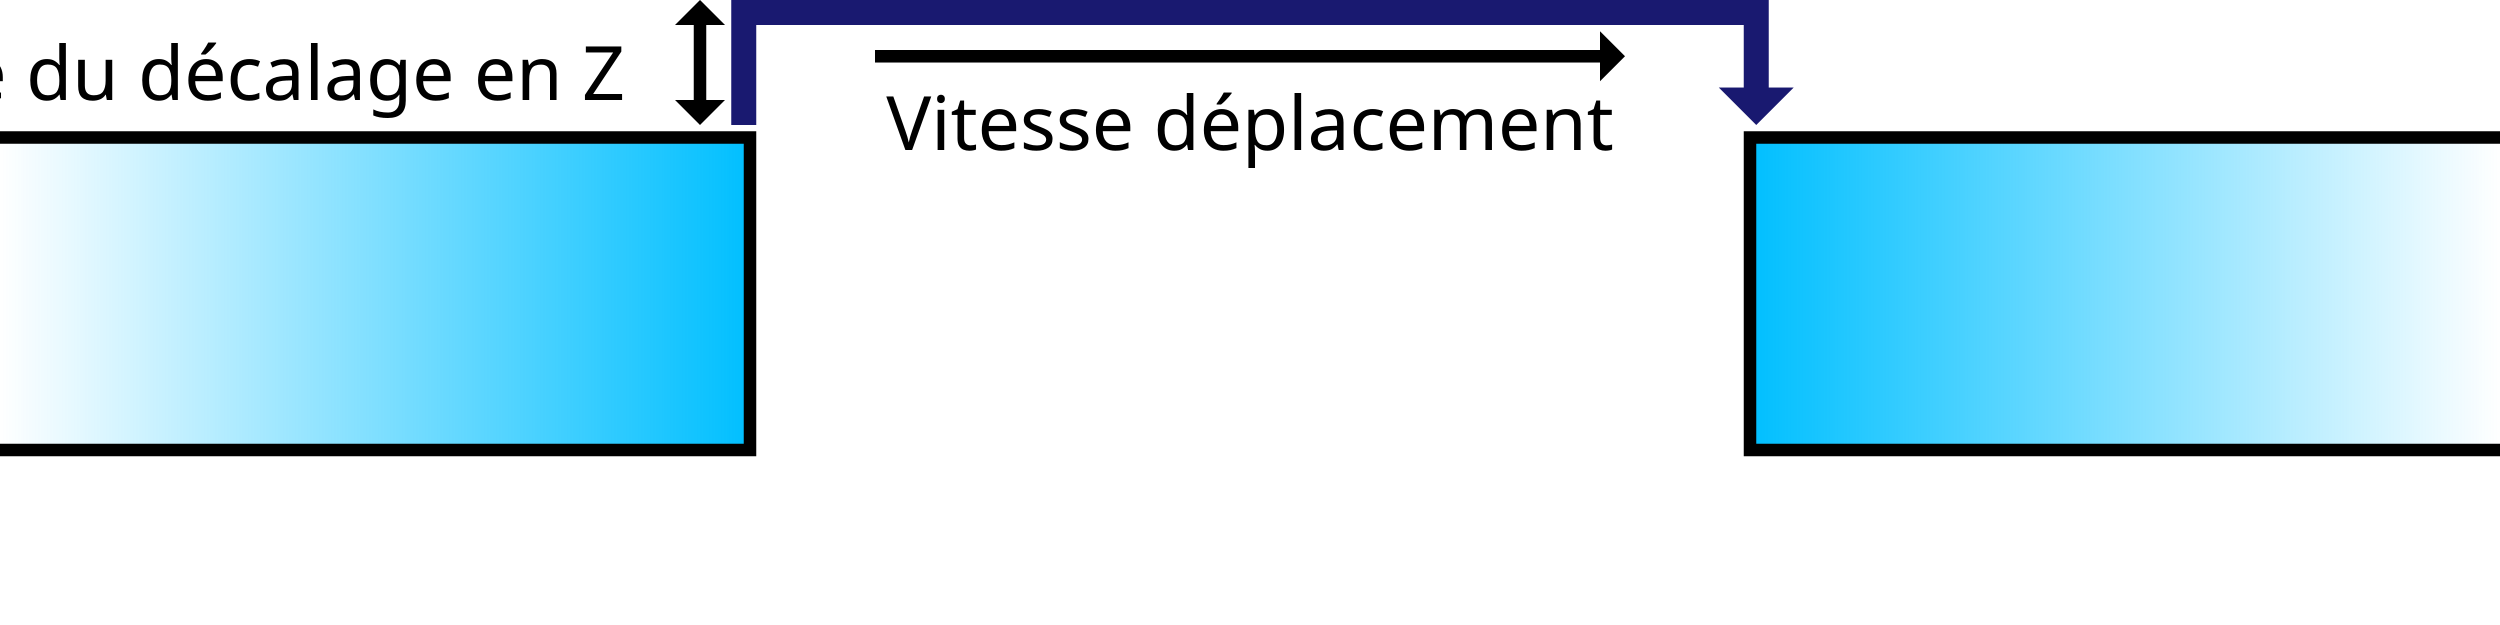
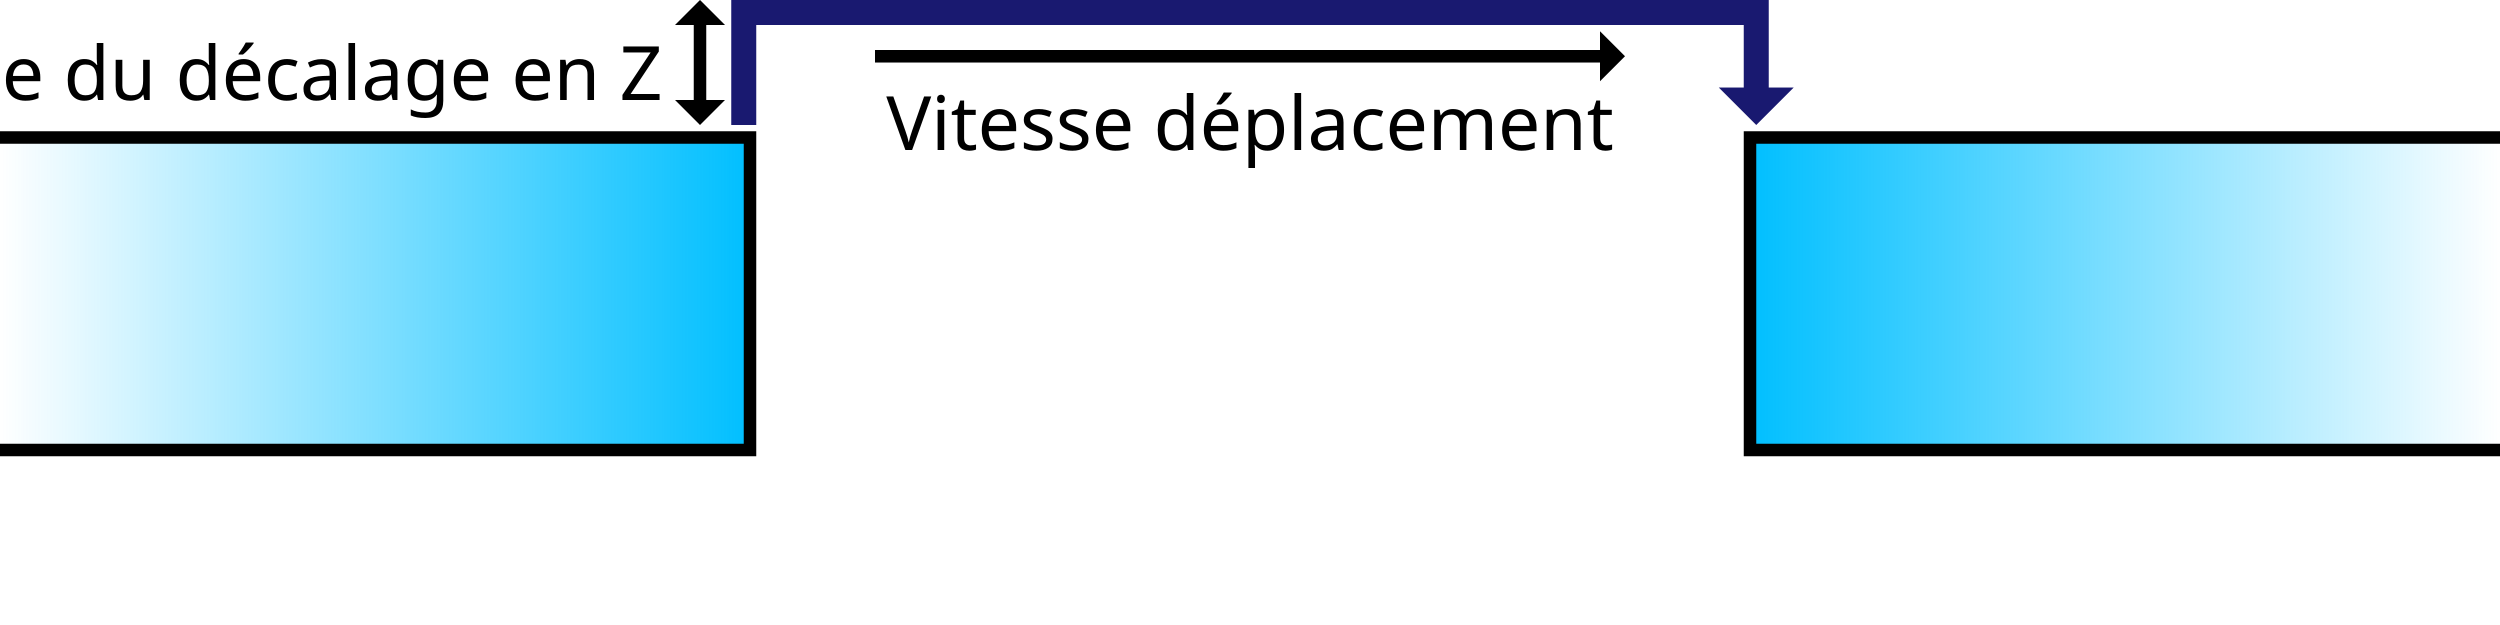
<svg xmlns="http://www.w3.org/2000/svg" width="2000" height="500">
  <defs>
    <linearGradient id="left" x1="0%" y1="0%" x2="100%" y2="0%">
      <stop offset="0%" stop-color="deepskyblue" stop-opacity="0" />
      <stop offset="100%" stop-color="deepskyblue" stop-opacity="1" />
    </linearGradient>
    <linearGradient id="right" x1="0%" y1="0%" x2="100%" y2="0%">
      <stop offset="0%" stop-color="deepskyblue" stop-opacity="1" />
      <stop offset="100%" stop-color="deepskyblue" stop-opacity="0" />
    </linearGradient>
  </defs>
  <g stroke="black" stroke-width="10">
    <g fill="url('#left')">
      <path d="M0,110 h600 v250 h-600" />
    </g>
    <g fill="url('#right')">
      <path d="M2000,110 h-600 v250 h600" />
    </g>
  </g>
  <path d="M585,100 v-100 h830 v70 h20 l-30,30 l-30,-30 h20 v-50 h-790 v80 z" fill="midnightblue" />
  <path d="M560,100 l-20,-20 h15 v-60 h-15 l20,-20 l20,20 h-15 v60 h15 z" />
  <path d="M700,40 h580 v-15 l20,20 l-20,20 v-15 h-580 z" />
  <g font-family="sans-serif" font-size="60px">
    <text x="1000" y="120" text-anchor="middle">Vitesse déplacement</text>
-     <text x="500" y="80" text-anchor="end">Vitesse du décalage en Z</text>
+     <text x="530" y="80" text-anchor="end">Vitesse du décalage en Z</text>
  </g>
</svg>
